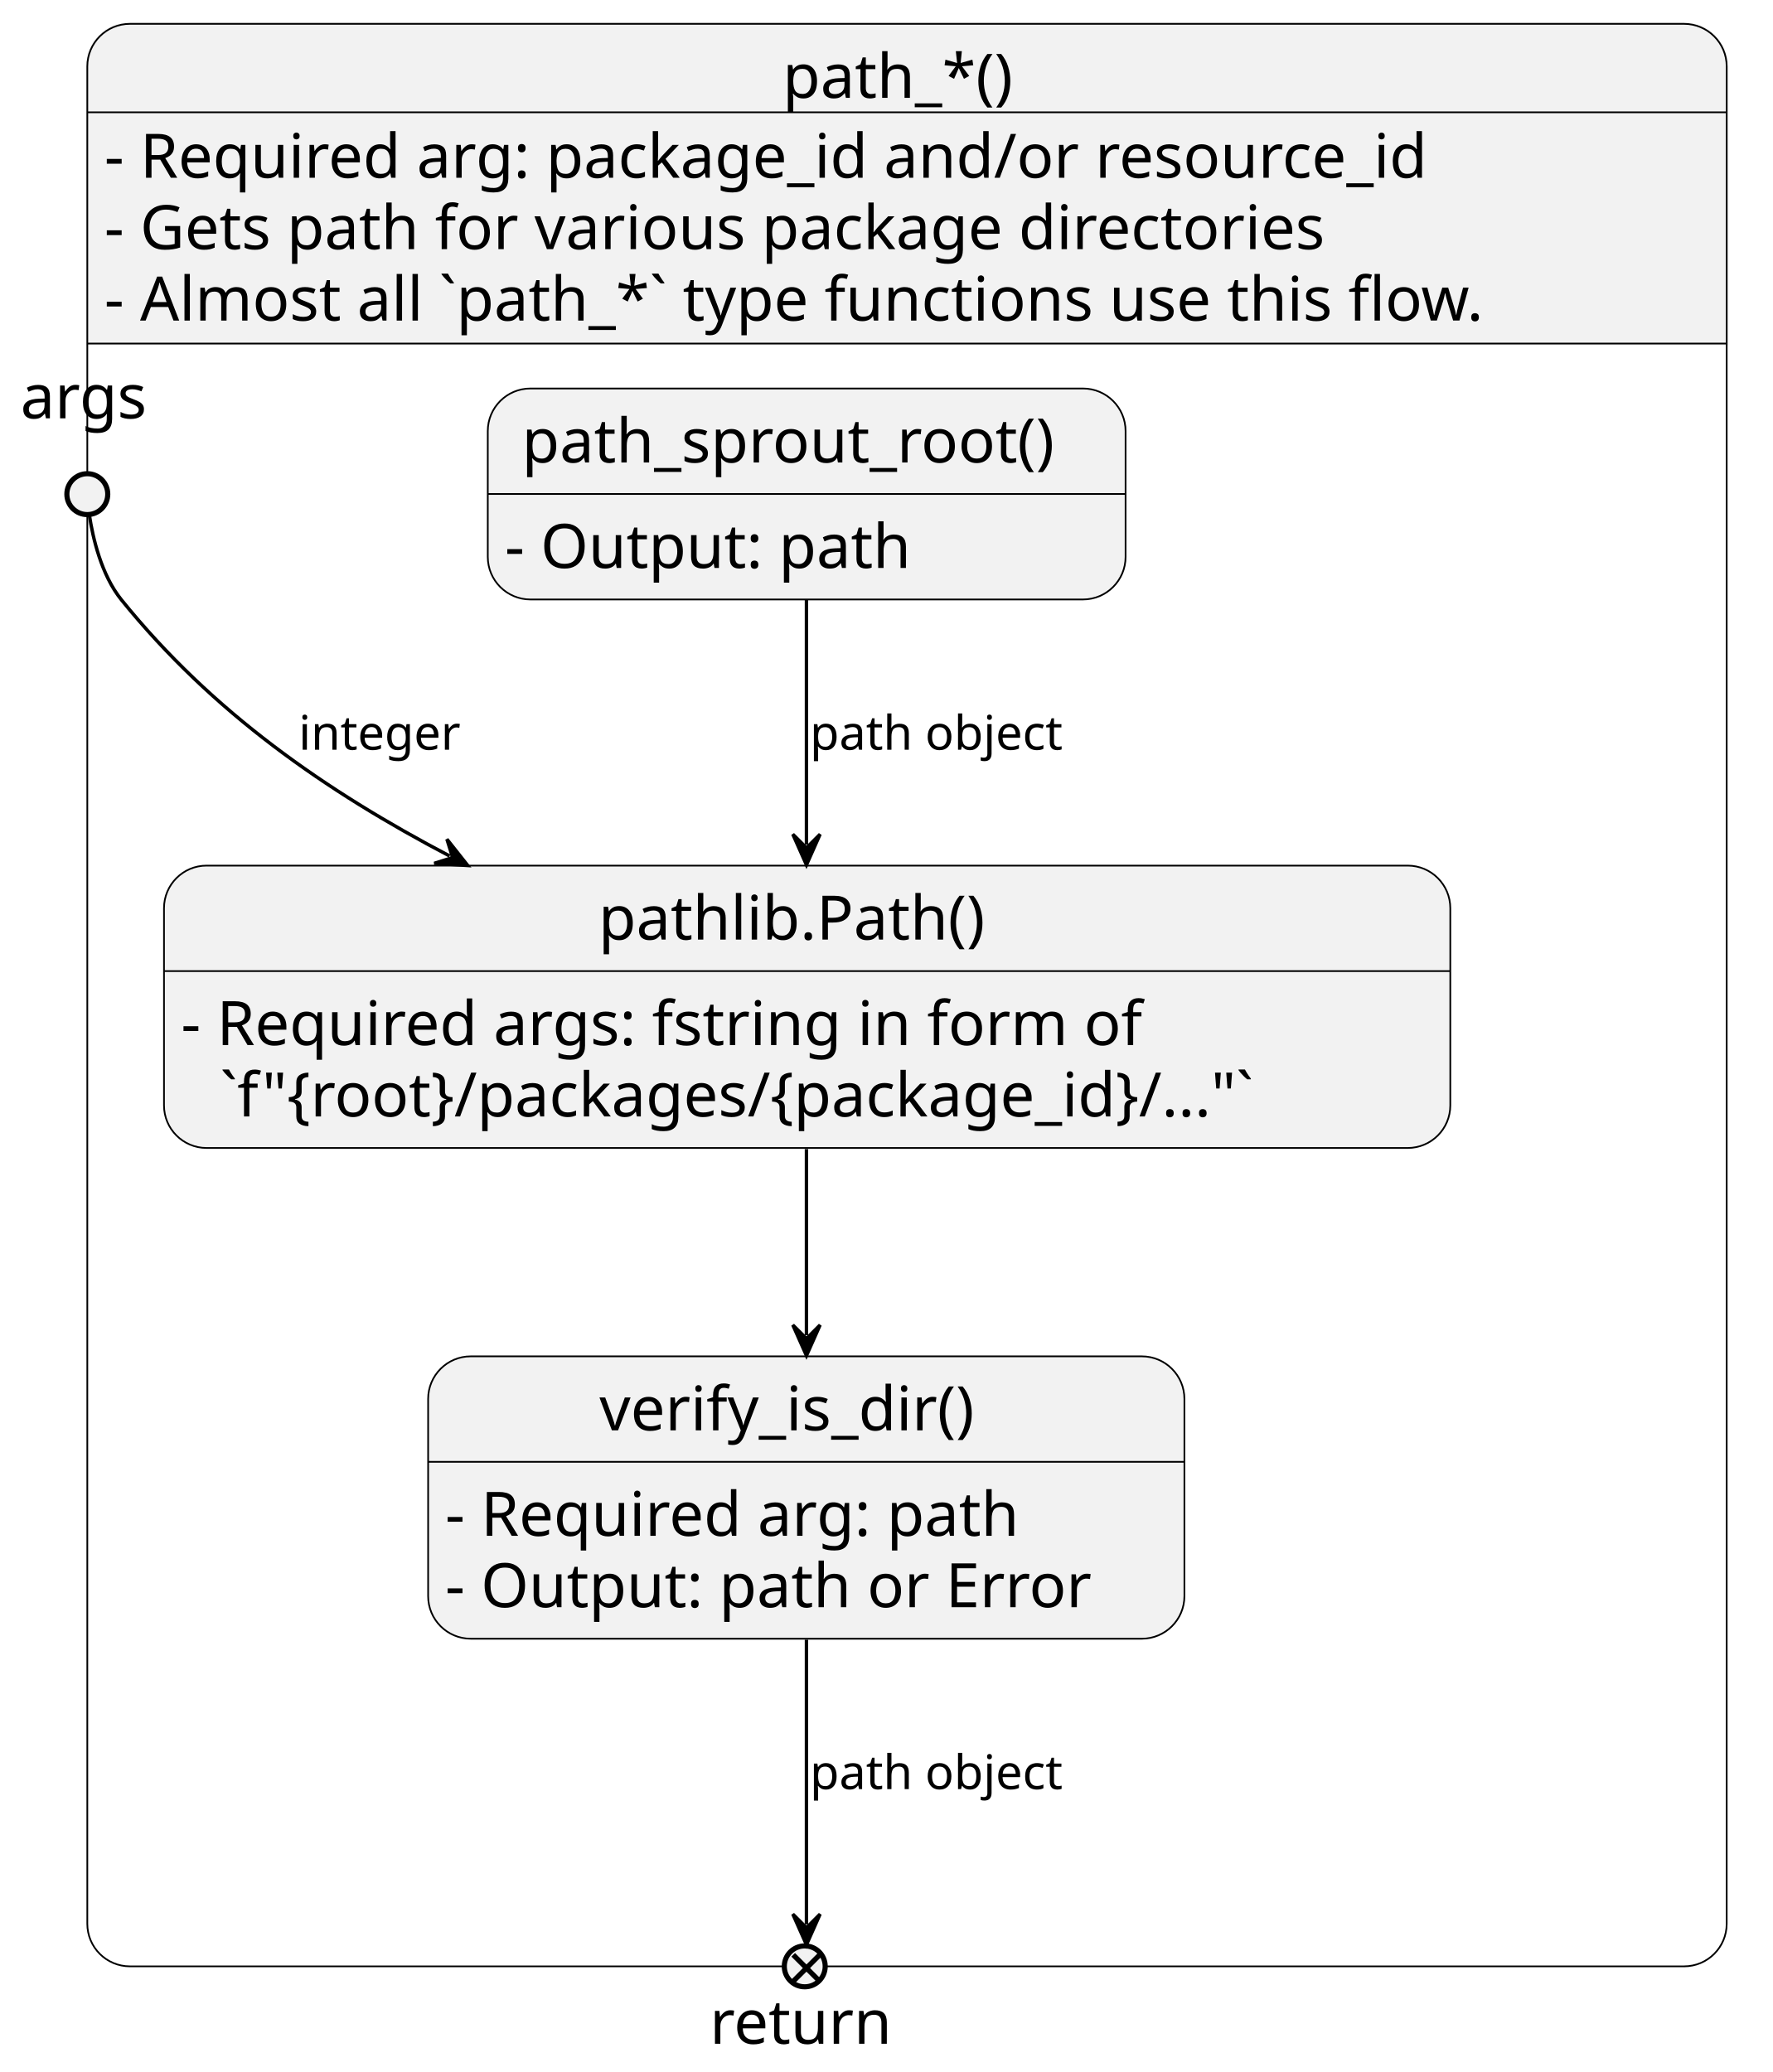
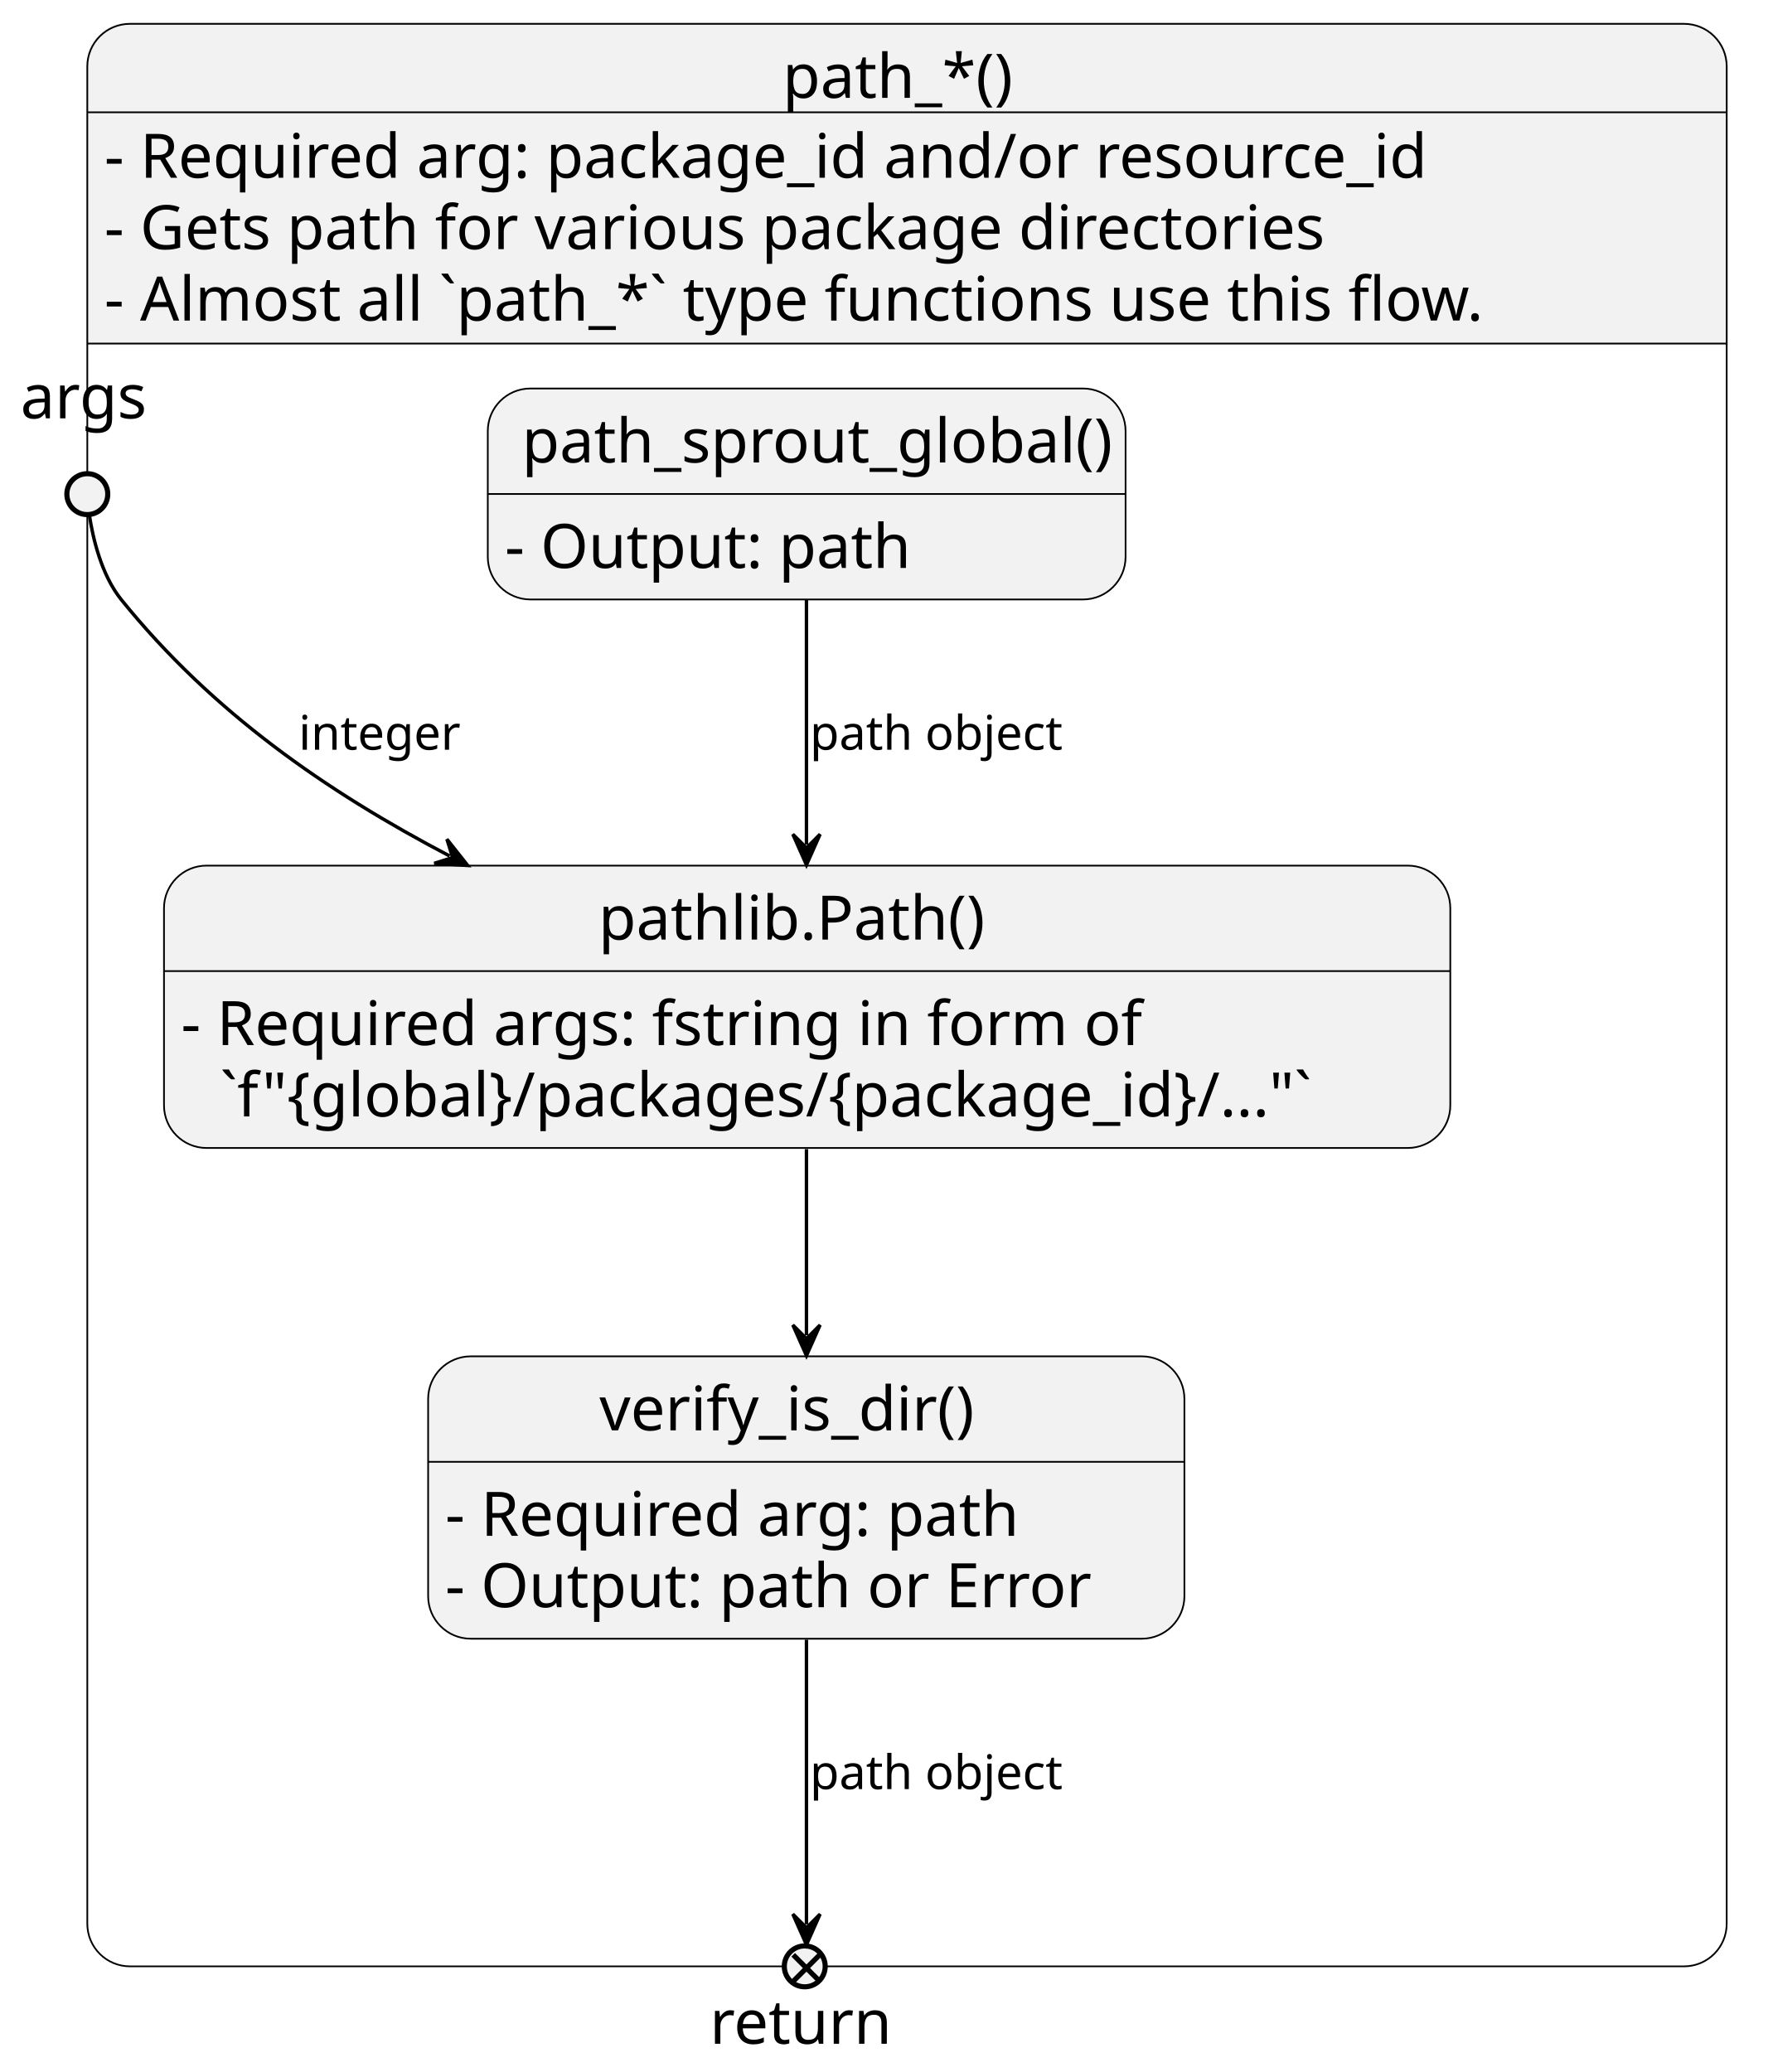
<svg xmlns="http://www.w3.org/2000/svg" contentStyleType="text/css" height="608px" preserveAspectRatio="none" style="width:520px;height:608px;background:#FFFFFF;" version="1.1" viewBox="0 0 520 608" width="520px" zoomAndPan="magnify">
  <defs />
  <g>
    <g id="cluster_pr">
      <path d="M38.117,7 L494.117,7 A12.5,12.5 0 0 1 506.617,19.5 L506.617,100.812 L25.617,100.812 L25.617,19.5 A12.5,12.5 0 0 1 38.117,7 " fill="#F2F2F2" style="stroke:#F2F2F2;stroke-width:1.0;" />
      <rect fill="none" height="570" rx="12.5" ry="12.5" style="stroke:#000000;stroke-width:0.5;" width="481" x="25.617" y="7" />
      <line style="stroke:#000000;stroke-width:0.5;" x1="25.617" x2="506.617" y1="100.812" y2="100.812" />
      <line style="stroke:#000000;stroke-width:0.5;" x1="25.617" x2="506.617" y1="32.953" y2="32.953" />
      <text fill="#000000" font-family="Fira Code" font-size="18" lengthAdjust="spacing" textLength="72.967" x="229.634" y="28.708">path_*()</text>
      <text fill="#000000" font-family="Fira Code" font-size="18" lengthAdjust="spacing" textLength="416.487" x="30.617" y="52.161">- Required arg: package_id and/or resource_id</text>
      <text fill="#000000" font-family="Fira Code" font-size="18" lengthAdjust="spacing" textLength="385.866" x="30.617" y="73.114">- Gets path for various package directories</text>
      <text fill="#000000" font-family="Fira Code" font-size="18" lengthAdjust="spacing" textLength="443.136" x="30.617" y="94.067">- Almost all `path_*` type functions use this flow.</text>
    </g>
    <text fill="#000000" font-family="Fira Code" font-size="18" lengthAdjust="spacing" textLength="39.234" x="6" y="122.755">args</text>
    <ellipse cx="25.617" cy="145" fill="#F2F2F2" rx="6" ry="6" style="stroke:#000000;stroke-width:1.5;" />
    <g id="pr.psr">
      <rect fill="#F2F2F2" height="61.906" rx="12.5" ry="12.5" style="stroke:#000000;stroke-width:0.5;" width="187.133" x="143.117" y="114" />
      <line style="stroke:#000000;stroke-width:0.5;" x1="143.117" x2="330.25" y1="144.953" y2="144.953" />
-       <text fill="#000000" font-family="Fira Code" font-size="18" lengthAdjust="spacing" textLength="167.133" x="153.117" y="135.708">path_sprout_root()</text>
+       <text fill="#000000" font-family="Fira Code" font-size="18" lengthAdjust="spacing" textLength="167.133" x="153.117" y="135.708">path_sprout_global()</text>
      <text fill="#000000" font-family="Fira Code" font-size="18" lengthAdjust="spacing" textLength="127.45" x="148.117" y="166.661">- Output: path</text>
    </g>
    <g id="pr.path">
      <rect fill="#F2F2F2" height="82.859" rx="12.5" ry="12.5" style="stroke:#000000;stroke-width:0.5;" width="377.407" x="48.117" y="254" />
      <line style="stroke:#000000;stroke-width:0.5;" x1="48.117" x2="425.524" y1="284.953" y2="284.953" />
      <text fill="#000000" font-family="Fira Code" font-size="18" lengthAdjust="spacing" textLength="122.467" x="175.587" y="275.708">pathlib.Path()</text>
      <text fill="#000000" font-family="Fira Code" font-size="18" lengthAdjust="spacing" textLength="301.491" x="53.117" y="306.661">- Required args: fstring in form of</text>
-       <text fill="#000000" font-family="Fira Code" font-size="18" lengthAdjust="spacing" textLength="345.964" x="64.561" y="327.614">`f"{root}/packages/{package_id}/..."`</text>
+       <text fill="#000000" font-family="Fira Code" font-size="18" lengthAdjust="spacing" textLength="345.964" x="64.561" y="327.614">`f"{global}/packages/{package_id}/..."`</text>
    </g>
    <g id="pr.vid">
      <rect fill="#F2F2F2" height="82.859" rx="12.5" ry="12.5" style="stroke:#000000;stroke-width:0.5;" width="221.894" x="125.617" y="398" />
      <line style="stroke:#000000;stroke-width:0.5;" x1="125.617" x2="347.511" y1="428.953" y2="428.953" />
      <text fill="#000000" font-family="Fira Code" font-size="18" lengthAdjust="spacing" textLength="121.368" x="175.88" y="419.708">verify_is_dir()</text>
      <text fill="#000000" font-family="Fira Code" font-size="18" lengthAdjust="spacing" textLength="181.819" x="130.617" y="450.661">- Required arg: path</text>
      <text fill="#000000" font-family="Fira Code" font-size="18" lengthAdjust="spacing" textLength="201.894" x="130.617" y="471.614">- Output: path or Error</text>
    </g>
    <text fill="#000000" font-family="Fira Code" font-size="18" lengthAdjust="spacing" textLength="55.749" x="208.243" y="599.708">return</text>
    <ellipse cx="236.117" cy="577" fill="#F2F2F2" rx="6" ry="6" style="stroke:#000000;stroke-width:1.5;" />
    <line style="stroke:#000000;stroke-width:1.5;" x1="240.506" x2="232.728" y1="581.389" y2="573.611" />
    <line style="stroke:#000000;stroke-width:1.5;" x1="240.506" x2="232.728" y1="573.611" y2="581.389" />
    <g id="link_psr_path">
      <path d="M236.617,176.05 C236.617,198.43 236.617,223.22 236.617,247.8 " fill="none" id="psr-to-path" style="stroke:#000000;stroke-width:1.0;" />
      <polygon fill="#000000" points="236.617,253.8,240.617,244.8,236.617,248.8,232.617,244.8,236.617,253.8" style="stroke:#000000;stroke-width:1.0;" />
      <text fill="#000000" font-family="sans-serif" font-size="14" lengthAdjust="spacing" textLength="79.42" x="237.617" y="219.995">path object</text>
    </g>
    <g id="link_args_path">
      <path d="M26.227,151.2 C27.207,157.64 29.677,168.66 35.617,176 C62.357,209.08 95.664,232.163 131.924,251.183 " fill="none" id="args-to-path" style="stroke:#000000;stroke-width:1.0;" />
      <polygon fill="#000000" points="137.237,253.97,131.125,246.247,132.809,251.647,127.409,253.332,137.237,253.97" style="stroke:#000000;stroke-width:1.0;" />
      <text fill="#000000" font-family="sans-serif" font-size="14" lengthAdjust="spacing" textLength="50.121" x="87.617" y="219.995">integer</text>
    </g>
    <g id="link_path_vid">
      <path d="M236.617,337.19 C236.617,356.2 236.617,372.79 236.617,391.8 " fill="none" id="path-to-vid" style="stroke:#000000;stroke-width:1.0;" />
      <polygon fill="#000000" points="236.617,397.8,240.617,388.8,236.617,392.8,232.617,388.8,236.617,397.8" style="stroke:#000000;stroke-width:1.0;" />
    </g>
    <g id="link_vid_return">
      <path d="M236.617,481.15 C236.617,513.58 236.617,549.93 236.617,564.67 " fill="none" id="vid-to-return" style="stroke:#000000;stroke-width:1.0;" />
      <polygon fill="#000000" points="236.617,570.67,240.617,561.67,236.617,565.67,232.617,561.67,236.617,570.67" style="stroke:#000000;stroke-width:1.0;" />
      <text fill="#000000" font-family="sans-serif" font-size="14" lengthAdjust="spacing" textLength="79.42" x="237.617" y="524.995">path object</text>
    </g>
  </g>
</svg>
